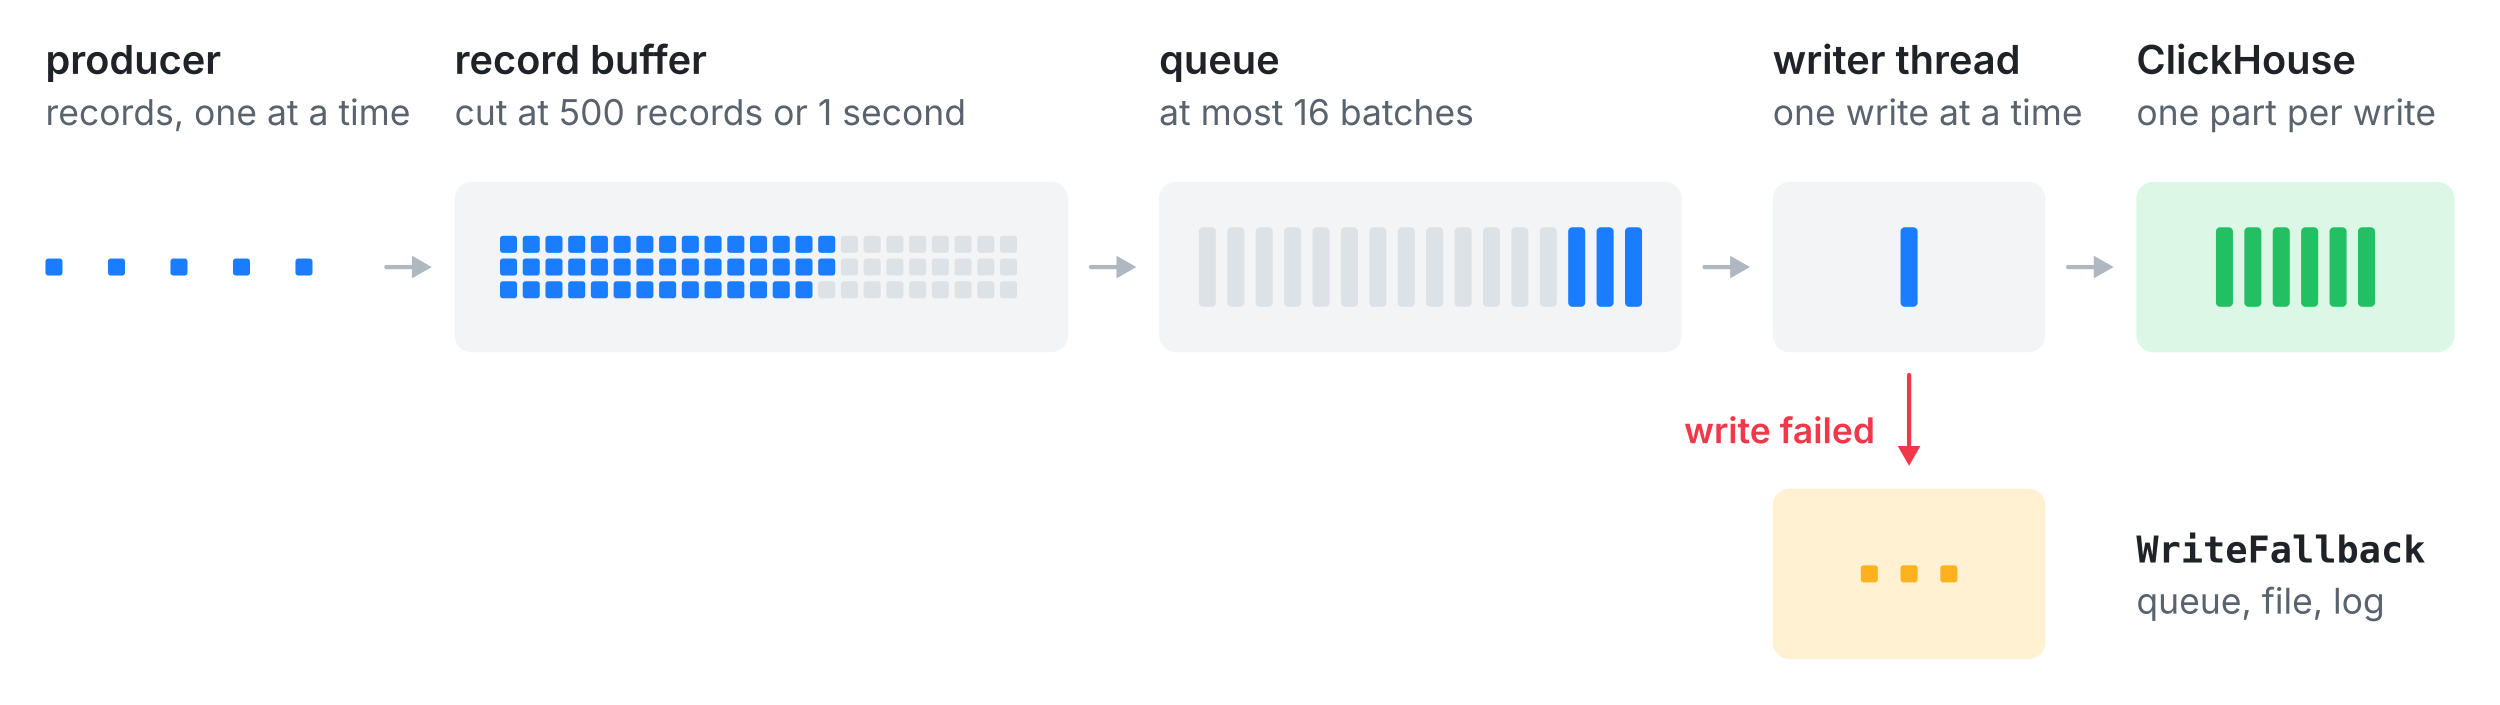
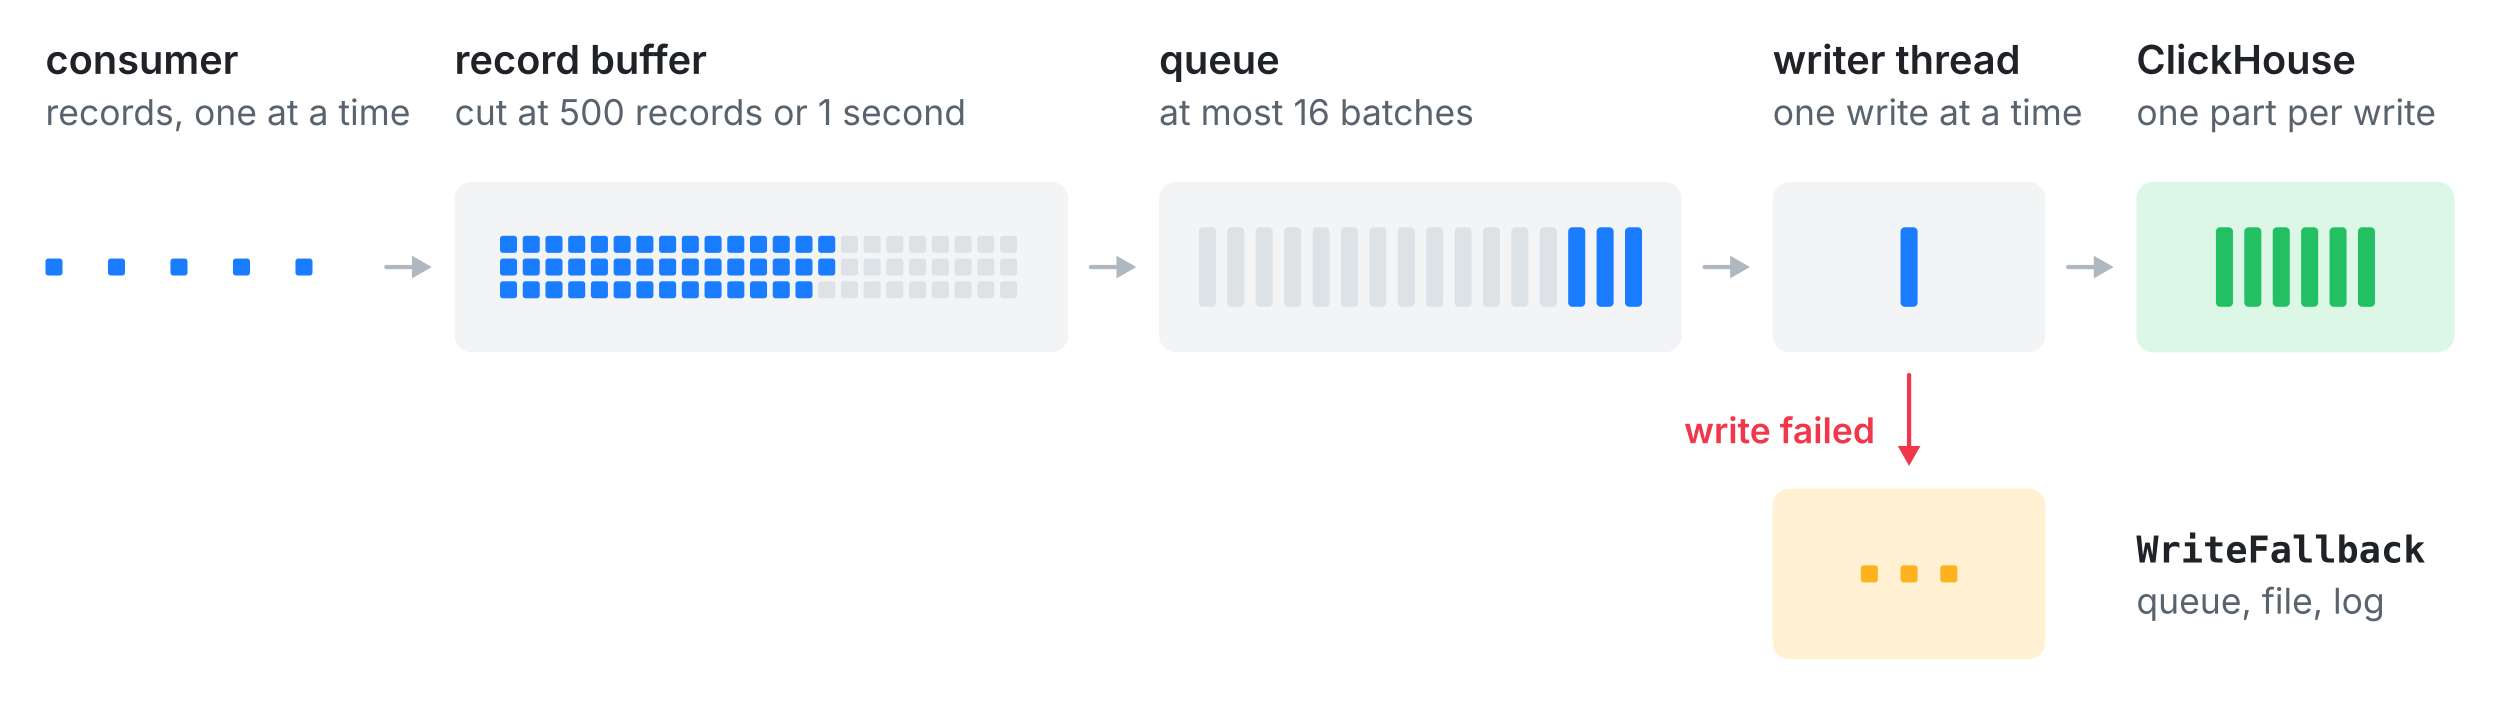
<svg xmlns="http://www.w3.org/2000/svg" viewBox="0 0 880 248" width="880" height="248" role="img">
-   <text x="16.0" y="26.0" font-family="-apple-system, BlinkMacSystemFont, 'Segoe UI', Inter, Helvetica, Arial, sans-serif" font-size="14" font-weight="600" fill="#1F2328" text-anchor="start">producer</text>
+   <text x="16.0" y="26.0" font-family="-apple-system, BlinkMacSystemFont, 'Segoe UI', Inter, Helvetica, Arial, sans-serif" font-size="14" font-weight="600" fill="#1F2328" text-anchor="start">consumer</text>
  <text x="16.0" y="44.0" font-family="-apple-system, BlinkMacSystemFont, 'Segoe UI', Inter, Helvetica, Arial, sans-serif" font-size="12.5" font-weight="400" fill="#59636E" text-anchor="start">records, one at a time</text>
  <text x="160.0" y="26.0" font-family="-apple-system, BlinkMacSystemFont, 'Segoe UI', Inter, Helvetica, Arial, sans-serif" font-size="14" font-weight="600" fill="#1F2328" text-anchor="start">record buffer</text>
  <text x="160.0" y="44.0" font-family="-apple-system, BlinkMacSystemFont, 'Segoe UI', Inter, Helvetica, Arial, sans-serif" font-size="12.5" font-weight="400" fill="#59636E" text-anchor="start">cut at 500 records or 1 second</text>
  <text x="408.0" y="26.0" font-family="-apple-system, BlinkMacSystemFont, 'Segoe UI', Inter, Helvetica, Arial, sans-serif" font-size="14" font-weight="600" fill="#1F2328" text-anchor="start">queue</text>
  <text x="408.0" y="44.0" font-family="-apple-system, BlinkMacSystemFont, 'Segoe UI', Inter, Helvetica, Arial, sans-serif" font-size="12.5" font-weight="400" fill="#59636E" text-anchor="start">at most 16 batches</text>
  <text x="624.0" y="26.0" font-family="-apple-system, BlinkMacSystemFont, 'Segoe UI', Inter, Helvetica, Arial, sans-serif" font-size="14" font-weight="600" fill="#1F2328" text-anchor="start">writer thread</text>
  <text x="624.0" y="44.0" font-family="-apple-system, BlinkMacSystemFont, 'Segoe UI', Inter, Helvetica, Arial, sans-serif" font-size="12.5" font-weight="400" fill="#59636E" text-anchor="start">one write at a time</text>
  <text x="752.0" y="26.0" font-family="-apple-system, BlinkMacSystemFont, 'Segoe UI', Inter, Helvetica, Arial, sans-serif" font-size="14" font-weight="600" fill="#1F2328" text-anchor="start">ClickHouse</text>
  <text x="752.0" y="44.0" font-family="-apple-system, BlinkMacSystemFont, 'Segoe UI', Inter, Helvetica, Arial, sans-serif" font-size="12.5" font-weight="400" fill="#59636E" text-anchor="start">one part per write</text>
  <path d="M136,94.0 L146,94.0" stroke="#AFB8C1" stroke-width="1.5" fill="none" stroke-linecap="round" stroke-linejoin="round" />
  <path d="M145,90.0 L152,94.0 L145,98.0 Z" fill="#AFB8C1" />
  <path d="M384,94.0 L394,94.0" stroke="#AFB8C1" stroke-width="1.5" fill="none" stroke-linecap="round" stroke-linejoin="round" />
  <path d="M393,90.0 L400,94.0 L393,98.0 Z" fill="#AFB8C1" />
  <path d="M600,94.0 L610,94.0" stroke="#AFB8C1" stroke-width="1.5" fill="none" stroke-linecap="round" stroke-linejoin="round" />
  <path d="M609,90.0 L616,94.0 L609,98.0 Z" fill="#AFB8C1" />
  <path d="M728,94.0 L738,94.0" stroke="#AFB8C1" stroke-width="1.5" fill="none" stroke-linecap="round" stroke-linejoin="round" />
  <path d="M737,90.0 L744,94.0 L737,98.0 Z" fill="#AFB8C1" />
  <rect x="16.0" y="91.0" width="6.0" height="6.0" rx="1" fill="#1A7CFF" />
  <rect x="38.0" y="91.0" width="6.0" height="6.0" rx="1" fill="#1A7CFF" />
  <rect x="60.0" y="91.0" width="6.0" height="6.0" rx="1" fill="#1A7CFF" />
  <rect x="82.0" y="91.0" width="6.0" height="6.0" rx="1" fill="#1A7CFF" />
  <rect x="104.0" y="91.0" width="6.0" height="6.0" rx="1" fill="#1A7CFF" />
  <rect x="160.0" y="64.0" width="216.0" height="60.0" rx="6" fill="#F2F4F6" />
  <rect x="176.0" y="83.0" width="6.0" height="6.0" rx="1" fill="#1A7CFF" />
  <rect x="176.0" y="91.0" width="6.0" height="6.0" rx="1" fill="#1A7CFF" />
  <rect x="176.0" y="99.0" width="6.0" height="6.0" rx="1" fill="#1A7CFF" />
  <rect x="184.0" y="83.0" width="6.0" height="6.0" rx="1" fill="#1A7CFF" />
  <rect x="184.0" y="91.0" width="6.0" height="6.0" rx="1" fill="#1A7CFF" />
  <rect x="184.0" y="99.0" width="6.0" height="6.0" rx="1" fill="#1A7CFF" />
  <rect x="192.0" y="83.0" width="6.0" height="6.0" rx="1" fill="#1A7CFF" />
  <rect x="192.0" y="91.0" width="6.0" height="6.0" rx="1" fill="#1A7CFF" />
  <rect x="192.0" y="99.0" width="6.0" height="6.0" rx="1" fill="#1A7CFF" />
  <rect x="200.0" y="83.0" width="6.0" height="6.0" rx="1" fill="#1A7CFF" />
  <rect x="200.0" y="91.0" width="6.0" height="6.0" rx="1" fill="#1A7CFF" />
  <rect x="200.0" y="99.0" width="6.0" height="6.0" rx="1" fill="#1A7CFF" />
  <rect x="208.0" y="83.0" width="6.0" height="6.0" rx="1" fill="#1A7CFF" />
  <rect x="208.0" y="91.0" width="6.0" height="6.0" rx="1" fill="#1A7CFF" />
  <rect x="208.0" y="99.0" width="6.0" height="6.0" rx="1" fill="#1A7CFF" />
  <rect x="216.0" y="83.0" width="6.0" height="6.0" rx="1" fill="#1A7CFF" />
  <rect x="216.0" y="91.0" width="6.0" height="6.0" rx="1" fill="#1A7CFF" />
  <rect x="216.0" y="99.0" width="6.0" height="6.0" rx="1" fill="#1A7CFF" />
  <rect x="224.0" y="83.0" width="6.0" height="6.0" rx="1" fill="#1A7CFF" />
  <rect x="224.0" y="91.0" width="6.0" height="6.0" rx="1" fill="#1A7CFF" />
  <rect x="224.0" y="99.0" width="6.0" height="6.0" rx="1" fill="#1A7CFF" />
  <rect x="232.0" y="83.0" width="6.0" height="6.0" rx="1" fill="#1A7CFF" />
  <rect x="232.0" y="91.0" width="6.0" height="6.0" rx="1" fill="#1A7CFF" />
  <rect x="232.0" y="99.0" width="6.0" height="6.0" rx="1" fill="#1A7CFF" />
  <rect x="240.0" y="83.0" width="6.0" height="6.0" rx="1" fill="#1A7CFF" />
  <rect x="240.0" y="91.0" width="6.0" height="6.0" rx="1" fill="#1A7CFF" />
  <rect x="240.0" y="99.0" width="6.0" height="6.0" rx="1" fill="#1A7CFF" />
  <rect x="248.0" y="83.0" width="6.0" height="6.0" rx="1" fill="#1A7CFF" />
  <rect x="248.0" y="91.0" width="6.0" height="6.0" rx="1" fill="#1A7CFF" />
  <rect x="248.0" y="99.0" width="6.0" height="6.0" rx="1" fill="#1A7CFF" />
  <rect x="256.0" y="83.0" width="6.0" height="6.0" rx="1" fill="#1A7CFF" />
  <rect x="256.0" y="91.0" width="6.0" height="6.0" rx="1" fill="#1A7CFF" />
  <rect x="256.0" y="99.0" width="6.0" height="6.0" rx="1" fill="#1A7CFF" />
  <rect x="264.0" y="83.0" width="6.0" height="6.0" rx="1" fill="#1A7CFF" />
  <rect x="264.0" y="91.0" width="6.0" height="6.0" rx="1" fill="#1A7CFF" />
  <rect x="264.0" y="99.0" width="6.0" height="6.0" rx="1" fill="#1A7CFF" />
  <rect x="272.0" y="83.0" width="6.0" height="6.0" rx="1" fill="#1A7CFF" />
  <rect x="272.0" y="91.0" width="6.0" height="6.0" rx="1" fill="#1A7CFF" />
  <rect x="272.0" y="99.0" width="6.0" height="6.0" rx="1" fill="#1A7CFF" />
  <rect x="280.0" y="83.0" width="6.0" height="6.0" rx="1" fill="#1A7CFF" />
  <rect x="280.0" y="91.0" width="6.0" height="6.0" rx="1" fill="#1A7CFF" />
  <rect x="280.0" y="99.0" width="6.0" height="6.0" rx="1" fill="#1A7CFF" />
  <rect x="288.0" y="83.0" width="6.0" height="6.0" rx="1" fill="#1A7CFF" />
  <rect x="288.0" y="91.0" width="6.0" height="6.0" rx="1" fill="#1A7CFF" />
  <rect x="288.0" y="99.0" width="6.0" height="6.0" rx="1" fill="#DDE2E7" />
  <rect x="296.0" y="83.0" width="6.0" height="6.0" rx="1" fill="#DDE2E7" />
  <rect x="296.0" y="91.0" width="6.0" height="6.0" rx="1" fill="#DDE2E7" />
  <rect x="296.0" y="99.0" width="6.0" height="6.0" rx="1" fill="#DDE2E7" />
  <rect x="304.0" y="83.0" width="6.0" height="6.0" rx="1" fill="#DDE2E7" />
  <rect x="304.0" y="91.0" width="6.0" height="6.0" rx="1" fill="#DDE2E7" />
  <rect x="304.0" y="99.0" width="6.0" height="6.0" rx="1" fill="#DDE2E7" />
  <rect x="312.0" y="83.0" width="6.0" height="6.0" rx="1" fill="#DDE2E7" />
  <rect x="312.0" y="91.0" width="6.0" height="6.0" rx="1" fill="#DDE2E7" />
  <rect x="312.0" y="99.0" width="6.0" height="6.0" rx="1" fill="#DDE2E7" />
  <rect x="320.0" y="83.0" width="6.0" height="6.0" rx="1" fill="#DDE2E7" />
  <rect x="320.0" y="91.0" width="6.0" height="6.0" rx="1" fill="#DDE2E7" />
  <rect x="320.0" y="99.0" width="6.0" height="6.0" rx="1" fill="#DDE2E7" />
  <rect x="328.0" y="83.0" width="6.0" height="6.0" rx="1" fill="#DDE2E7" />
  <rect x="328.0" y="91.0" width="6.0" height="6.0" rx="1" fill="#DDE2E7" />
  <rect x="328.0" y="99.0" width="6.0" height="6.0" rx="1" fill="#DDE2E7" />
  <rect x="336.0" y="83.0" width="6.0" height="6.0" rx="1" fill="#DDE2E7" />
  <rect x="336.0" y="91.0" width="6.0" height="6.0" rx="1" fill="#DDE2E7" />
  <rect x="336.0" y="99.0" width="6.0" height="6.0" rx="1" fill="#DDE2E7" />
  <rect x="344.0" y="83.0" width="6.0" height="6.0" rx="1" fill="#DDE2E7" />
  <rect x="344.0" y="91.0" width="6.0" height="6.0" rx="1" fill="#DDE2E7" />
  <rect x="344.0" y="99.0" width="6.0" height="6.0" rx="1" fill="#DDE2E7" />
  <rect x="352.0" y="83.0" width="6.0" height="6.0" rx="1" fill="#DDE2E7" />
  <rect x="352.0" y="91.0" width="6.0" height="6.0" rx="1" fill="#DDE2E7" />
  <rect x="352.0" y="99.0" width="6.0" height="6.0" rx="1" fill="#DDE2E7" />
  <rect x="408.0" y="64.0" width="184.0" height="60.0" rx="6" fill="#F2F4F6" />
  <rect x="422.0" y="80.0" width="6.0" height="28.0" rx="1.5" fill="#DDE2E7" />
  <rect x="432.0" y="80.0" width="6.0" height="28.0" rx="1.5" fill="#DDE2E7" />
  <rect x="442.0" y="80.0" width="6.0" height="28.0" rx="1.5" fill="#DDE2E7" />
  <rect x="452.0" y="80.0" width="6.0" height="28.0" rx="1.5" fill="#DDE2E7" />
  <rect x="462.0" y="80.0" width="6.0" height="28.0" rx="1.5" fill="#DDE2E7" />
  <rect x="472.0" y="80.0" width="6.0" height="28.0" rx="1.5" fill="#DDE2E7" />
  <rect x="482.0" y="80.0" width="6.0" height="28.0" rx="1.5" fill="#DDE2E7" />
  <rect x="492.0" y="80.0" width="6.0" height="28.0" rx="1.5" fill="#DDE2E7" />
  <rect x="502.0" y="80.0" width="6.0" height="28.0" rx="1.5" fill="#DDE2E7" />
  <rect x="512.0" y="80.0" width="6.0" height="28.0" rx="1.5" fill="#DDE2E7" />
  <rect x="522.0" y="80.0" width="6.0" height="28.0" rx="1.5" fill="#DDE2E7" />
  <rect x="532.0" y="80.0" width="6.0" height="28.0" rx="1.5" fill="#DDE2E7" />
  <rect x="542.0" y="80.0" width="6.0" height="28.0" rx="1.5" fill="#DDE2E7" />
  <rect x="552.0" y="80.0" width="6.0" height="28.0" rx="1.5" fill="#1A7CFF" />
  <rect x="562.0" y="80.0" width="6.0" height="28.0" rx="1.5" fill="#1A7CFF" />
  <rect x="572.0" y="80.0" width="6.0" height="28.0" rx="1.5" fill="#1A7CFF" />
  <rect x="624.0" y="64.0" width="96.0" height="60.0" rx="6" fill="#F2F4F6" />
  <rect x="669.0" y="80.0" width="6.0" height="28.0" rx="1.5" fill="#1A7CFF" />
  <rect x="752.0" y="64.0" width="112.0" height="60.0" rx="6" fill="#DDF7E7" />
  <rect x="780.0" y="80.0" width="6.0" height="28.0" rx="1.5" fill="#22C063" />
  <rect x="790.0" y="80.0" width="6.0" height="28.0" rx="1.5" fill="#22C063" />
  <rect x="800.0" y="80.0" width="6.0" height="28.0" rx="1.5" fill="#22C063" />
  <rect x="810.0" y="80.0" width="6.0" height="28.0" rx="1.5" fill="#22C063" />
  <rect x="820.0" y="80.0" width="6.0" height="28.0" rx="1.5" fill="#22C063" />
  <rect x="830.0" y="80.0" width="6.0" height="28.0" rx="1.5" fill="#22C063" />
  <rect x="624.0" y="172.0" width="96.0" height="60.0" rx="6" fill="#FFF1D1" />
  <rect x="655.0" y="199.0" width="6.0" height="6.0" rx="1" fill="#FFB21E" />
  <rect x="669.0" y="199.0" width="6.0" height="6.0" rx="1" fill="#FFB21E" />
  <rect x="683.0" y="199.0" width="6.0" height="6.0" rx="1" fill="#FFB21E" />
  <path d="M672.0,132 L672.0,158" stroke="#F0384A" stroke-width="1.5" fill="none" stroke-linecap="round" stroke-linejoin="round" />
  <path d="M668.0,157 L672.0,164 L676.0,157 Z" fill="#F0384A" />
  <text x="660.0" y="156.0" font-family="-apple-system, BlinkMacSystemFont, 'Segoe UI', Inter, Helvetica, Arial, sans-serif" font-size="12.5" font-weight="600" fill="#F0384A" text-anchor="end">write failed</text>
  <text x="752.0" y="198.0" font-family="ui-monospace, SFMono-Regular, 'SF Mono', Menlo, Consolas, monospace" font-size="13" font-weight="600" fill="#1F2328" text-anchor="start">WriteFallback</text>
  <text x="752.0" y="216.0" font-family="-apple-system, BlinkMacSystemFont, 'Segoe UI', Inter, Helvetica, Arial, sans-serif" font-size="12.5" font-weight="400" fill="#59636E" text-anchor="start">queue, file, log</text>
</svg>
